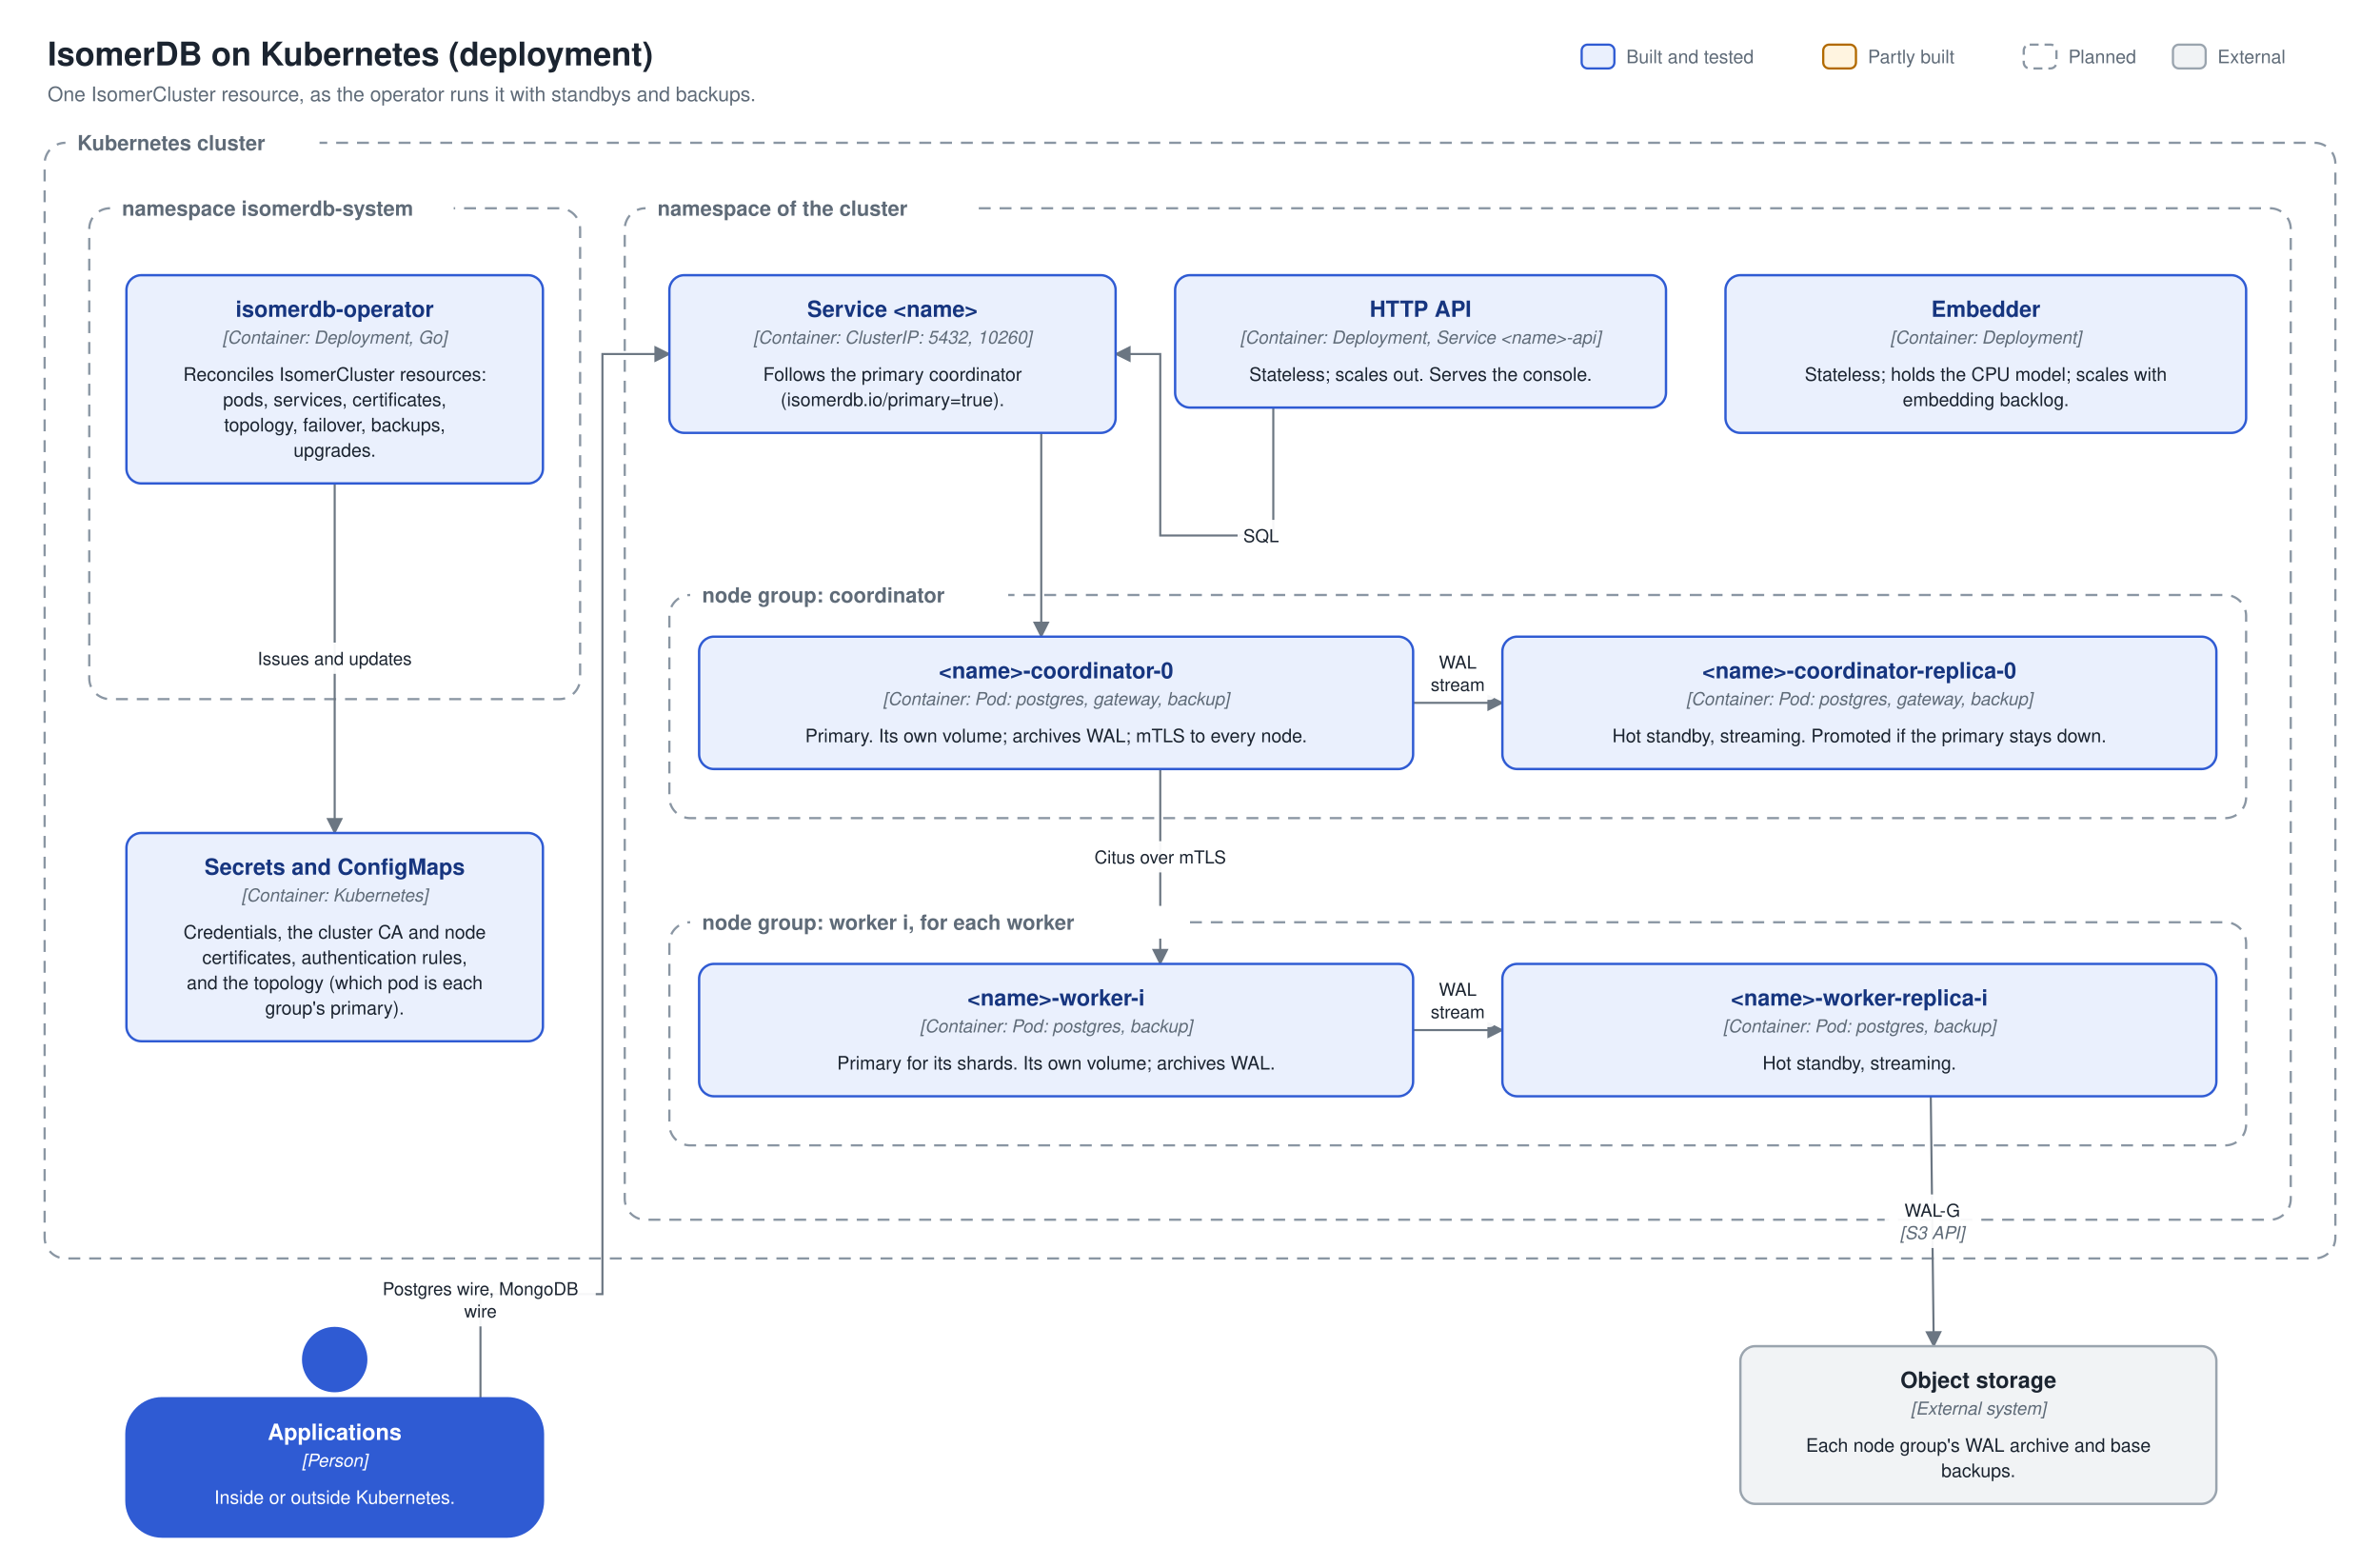
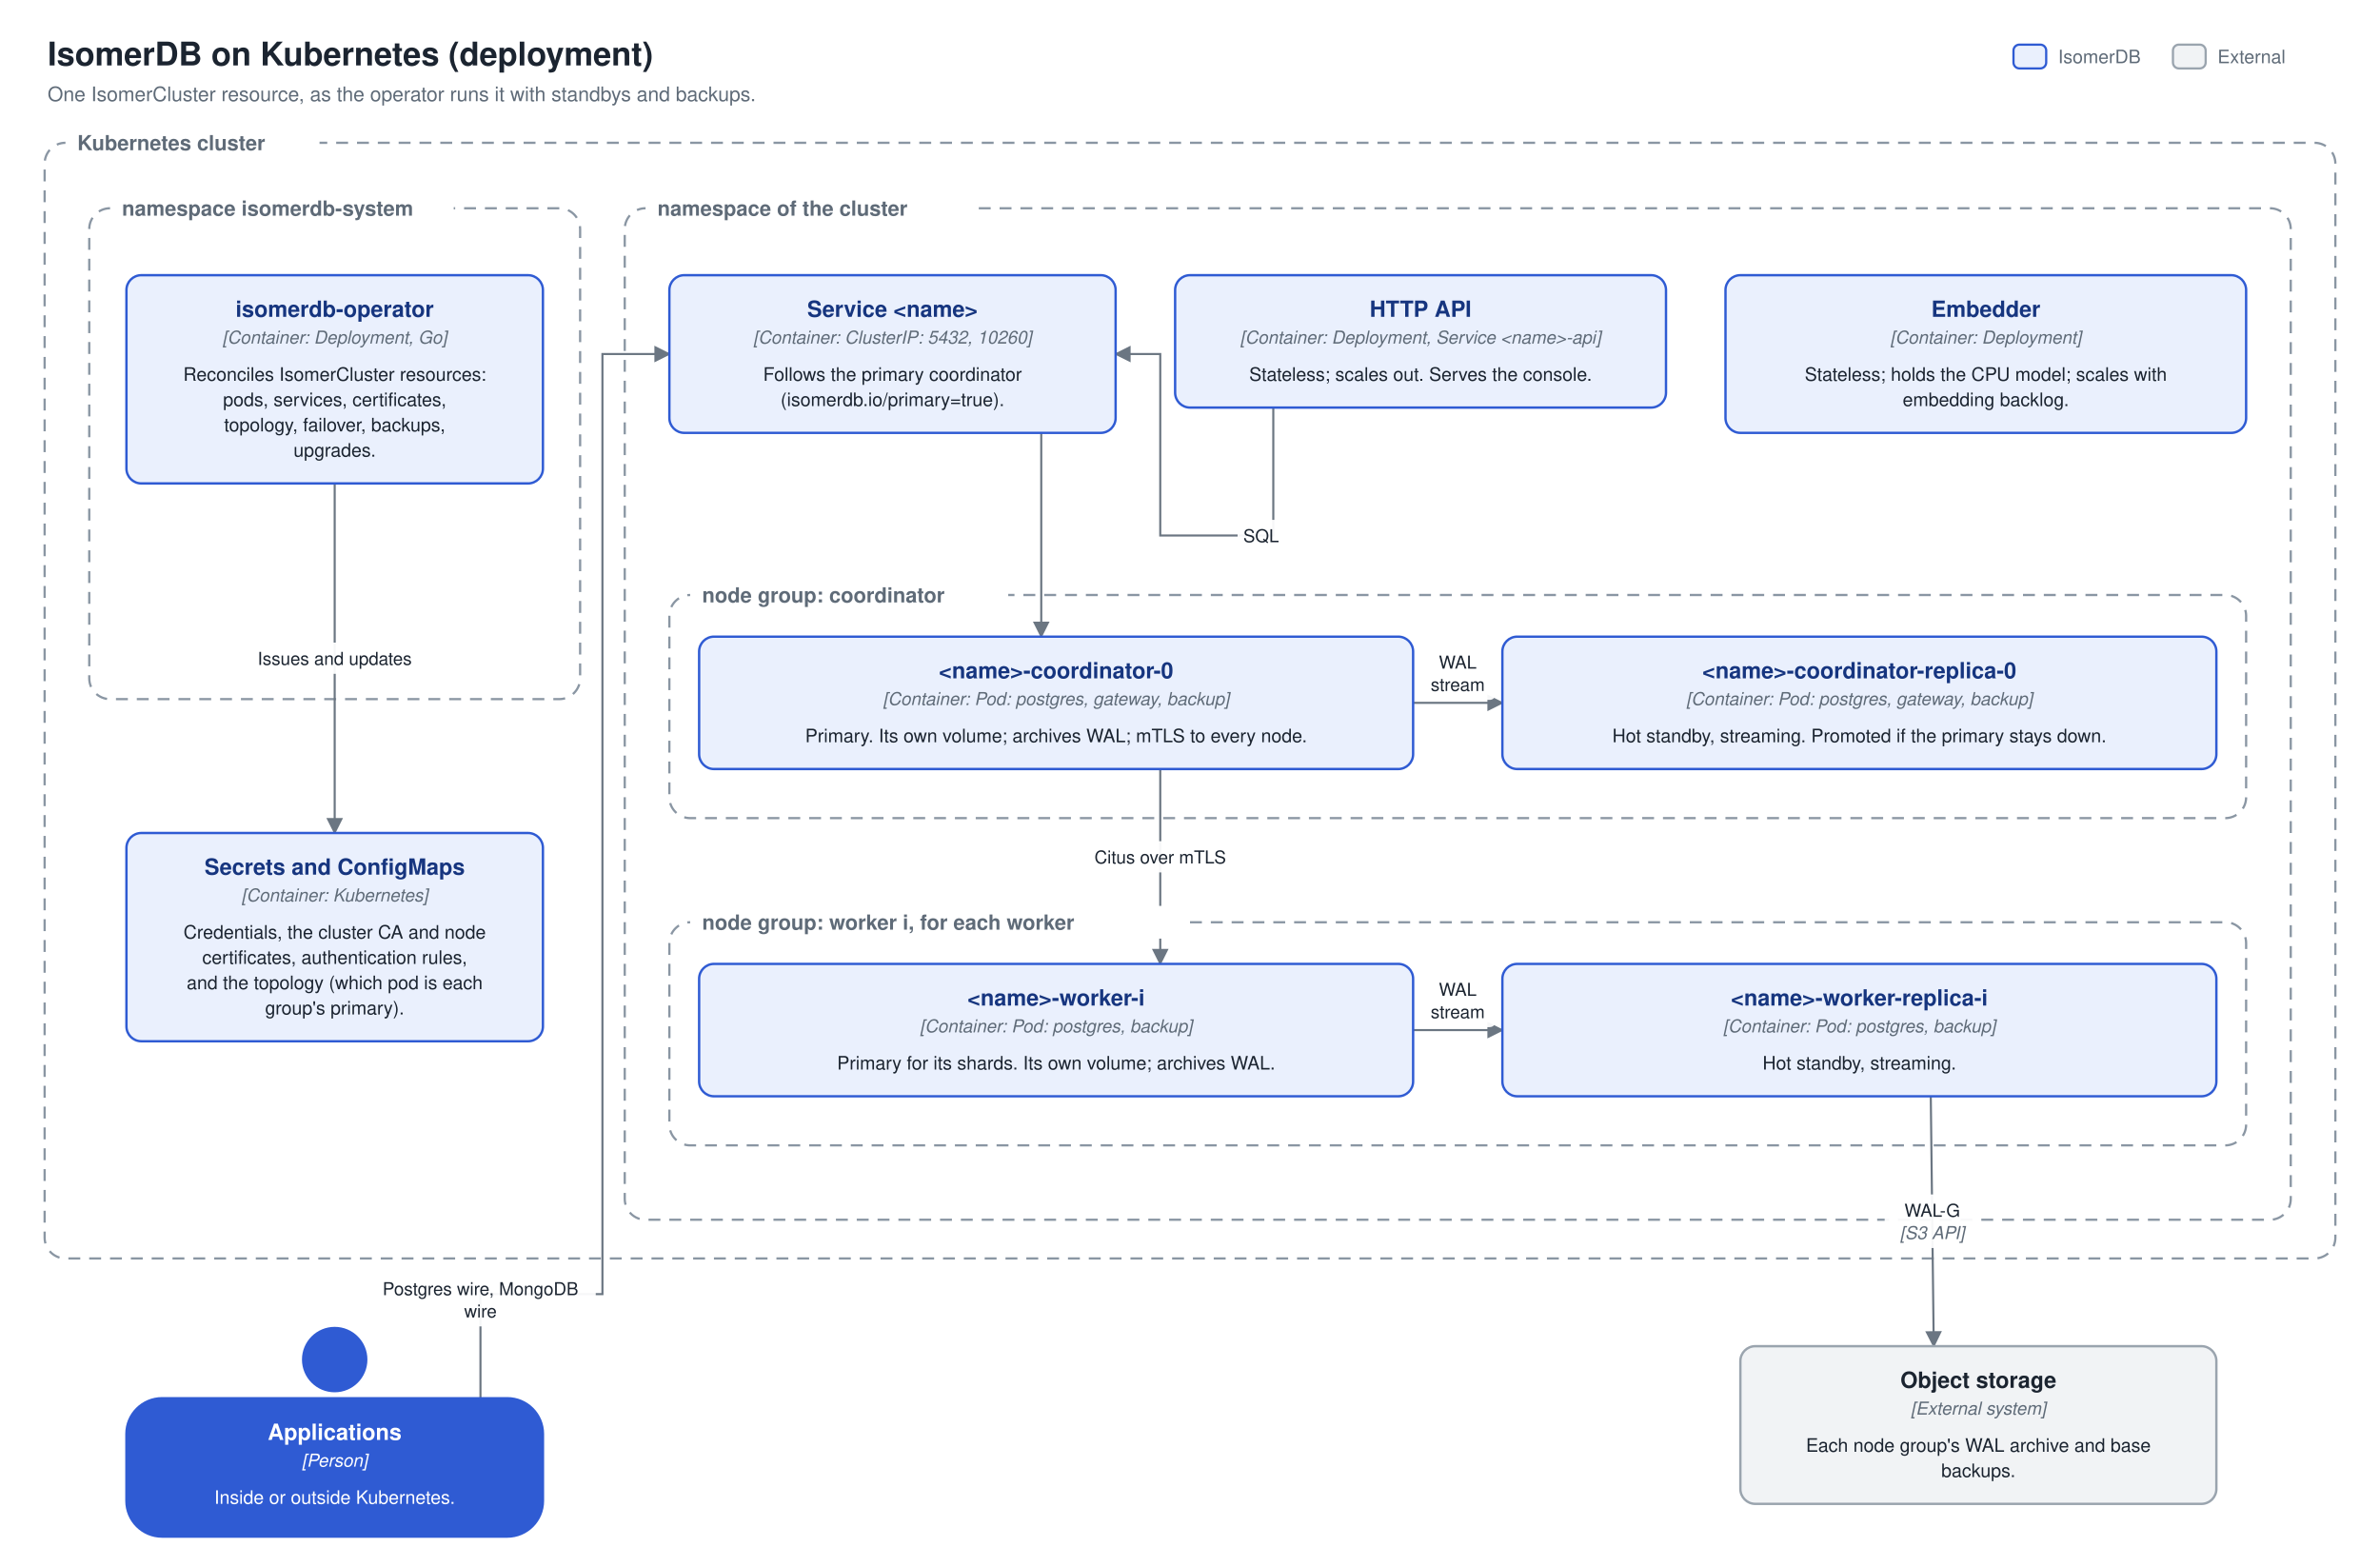
<svg xmlns="http://www.w3.org/2000/svg" width="1600" height="1040" viewBox="0 0 1600 1040" role="img" aria-label="IsomerDB on Kubernetes (deployment)">
  <defs>
    <marker id="arrow" viewBox="0 0 10 10" refX="9" refY="5" markerWidth="8" markerHeight="8" orient="auto-start-reverse">
      <path d="M0,0 L10,5 L0,10 z" fill="#6b7682" />
    </marker>
  </defs>
  <rect width="100%" height="100%" fill="#ffffff" />
  <text x="32" y="44" font-family="-apple-system, BlinkMacSystemFont, 'Segoe UI', Helvetica, Arial, sans-serif" font-size="22" font-weight="650" fill="#1b2430">IsomerDB on Kubernetes (deployment)</text>
  <text x="32" y="68" font-family="-apple-system, BlinkMacSystemFont, 'Segoe UI', Helvetica, Arial, sans-serif" font-size="13.5" fill="#5f6b78">One IsomerCluster resource, as the operator runs it with standbys and backups.</text>
  <rect x="30" y="96" width="1540" height="750" rx="14" fill="none" stroke="#8a96a3" stroke-width="1.5" stroke-dasharray="8 6" />
  <rect x="60" y="140" width="330" height="330" rx="14" fill="none" stroke="#8a96a3" stroke-width="1.5" stroke-dasharray="8 6" />
  <rect x="420" y="140" width="1120" height="680" rx="14" fill="none" stroke="#8a96a3" stroke-width="1.5" stroke-dasharray="8 6" />
  <rect x="450" y="400" width="1060" height="150" rx="14" fill="none" stroke="#8a96a3" stroke-width="1.5" stroke-dasharray="8 6" />
  <rect x="450" y="620" width="1060" height="150" rx="14" fill="none" stroke="#8a96a3" stroke-width="1.5" stroke-dasharray="8 6" />
  <path d="M323.0,940.0 L323.0,870.0 L405.0,870.0 L405.0,238.0 L450.0,238.0" fill="none" stroke="#6b7682" stroke-width="1.4" marker-end="url(#arrow)" />
  <path d="M700.0,291.0 L700.0,428.0" fill="none" stroke="#6b7682" stroke-width="1.4" marker-end="url(#arrow)" />
  <path d="M950.0,472.5 L1010.0,472.5" fill="none" stroke="#6b7682" stroke-width="1.4" marker-end="url(#arrow)" />
  <path d="M950.0,692.5 L1010.0,692.5" fill="none" stroke="#6b7682" stroke-width="1.4" marker-end="url(#arrow)" />
  <path d="M780.0,517.0 L780.0,648.0" fill="none" stroke="#6b7682" stroke-width="1.4" marker-end="url(#arrow)" />
  <path d="M856.0,274.0 L856.0,360.0 L780.0,360.0 L780.0,238.0 L750.0,238.0" fill="none" stroke="#6b7682" stroke-width="1.4" marker-end="url(#arrow)" />
  <path d="M225.0,325.0 L225.0,560.0" fill="none" stroke="#6b7682" stroke-width="1.4" marker-end="url(#arrow)" />
  <path d="M1298.0,737.0 L1300.0,905.0" fill="none" stroke="#6b7682" stroke-width="1.4" marker-end="url(#arrow)" />
  <rect x="44" y="85" width="170.8" height="22" fill="#ffffff" />
  <text x="52" y="101" font-family="-apple-system, BlinkMacSystemFont, 'Segoe UI', Helvetica, Arial, sans-serif" font-size="14" font-weight="650" fill="#5f6b78">Kubernetes cluster</text>
  <rect x="74" y="129" width="231.0" height="22" fill="#ffffff" />
  <text x="82" y="145" font-family="-apple-system, BlinkMacSystemFont, 'Segoe UI', Helvetica, Arial, sans-serif" font-size="14" font-weight="650" fill="#5f6b78">namespace isomerdb-system</text>
  <rect x="434" y="129" width="222.4" height="22" fill="#ffffff" />
  <text x="442" y="145" font-family="-apple-system, BlinkMacSystemFont, 'Segoe UI', Helvetica, Arial, sans-serif" font-size="14" font-weight="650" fill="#5f6b78">namespace of the cluster</text>
  <rect x="464" y="389" width="213.8" height="22" fill="#ffffff" />
  <text x="472" y="405" font-family="-apple-system, BlinkMacSystemFont, 'Segoe UI', Helvetica, Arial, sans-serif" font-size="14" font-weight="650" fill="#5f6b78">node group: coordinator</text>
  <rect x="464" y="609" width="334.2" height="22" fill="#ffffff" />
  <text x="472" y="625" font-family="-apple-system, BlinkMacSystemFont, 'Segoe UI', Helvetica, Arial, sans-serif" font-size="14" font-weight="650" fill="#5f6b78">node group: worker i, for each worker</text>
  <rect x="85" y="185" width="280" height="140" rx="10" fill="#eaf0fd" stroke="#2f5bd3" stroke-width="1.6" />
  <text x="225.0" y="213" text-anchor="middle" font-family="-apple-system, BlinkMacSystemFont, 'Segoe UI', Helvetica, Arial, sans-serif" font-size="15" font-weight="650" fill="#16357f">isomerdb-operator</text>
  <text x="225.0" y="231" text-anchor="middle" font-family="-apple-system, BlinkMacSystemFont, 'Segoe UI', Helvetica, Arial, sans-serif" font-size="12" font-style="italic" fill="#5f6b78">[Container: Deployment, Go]</text>
  <text x="225.0" y="256" text-anchor="middle" font-family="-apple-system, BlinkMacSystemFont, 'Segoe UI', Helvetica, Arial, sans-serif" font-size="12.5" fill="#1b2430">Reconciles IsomerCluster resources:</text>
  <text x="225.0" y="273" text-anchor="middle" font-family="-apple-system, BlinkMacSystemFont, 'Segoe UI', Helvetica, Arial, sans-serif" font-size="12.5" fill="#1b2430">pods, services, certificates,</text>
  <text x="225.0" y="290" text-anchor="middle" font-family="-apple-system, BlinkMacSystemFont, 'Segoe UI', Helvetica, Arial, sans-serif" font-size="12.5" fill="#1b2430">topology, failover, backups,</text>
  <text x="225.0" y="307" text-anchor="middle" font-family="-apple-system, BlinkMacSystemFont, 'Segoe UI', Helvetica, Arial, sans-serif" font-size="12.5" fill="#1b2430">upgrades.</text>
  <rect x="450" y="185" width="300" height="106" rx="10" fill="#eaf0fd" stroke="#2f5bd3" stroke-width="1.6" />
  <text x="600.0" y="213" text-anchor="middle" font-family="-apple-system, BlinkMacSystemFont, 'Segoe UI', Helvetica, Arial, sans-serif" font-size="15" font-weight="650" fill="#16357f">Service &lt;name&gt;</text>
  <text x="600.0" y="231" text-anchor="middle" font-family="-apple-system, BlinkMacSystemFont, 'Segoe UI', Helvetica, Arial, sans-serif" font-size="12" font-style="italic" fill="#5f6b78">[Container: ClusterIP: 5432, 10260]</text>
  <text x="600.0" y="256" text-anchor="middle" font-family="-apple-system, BlinkMacSystemFont, 'Segoe UI', Helvetica, Arial, sans-serif" font-size="12.5" fill="#1b2430">Follows the primary coordinator</text>
  <text x="600.0" y="273" text-anchor="middle" font-family="-apple-system, BlinkMacSystemFont, 'Segoe UI', Helvetica, Arial, sans-serif" font-size="12.5" fill="#1b2430">(isomerdb.io/primary=true).</text>
  <rect x="790" y="185" width="330" height="89" rx="10" fill="#eaf0fd" stroke="#2f5bd3" stroke-width="1.6" />
  <text x="955.0" y="213" text-anchor="middle" font-family="-apple-system, BlinkMacSystemFont, 'Segoe UI', Helvetica, Arial, sans-serif" font-size="15" font-weight="650" fill="#16357f">HTTP API</text>
  <text x="955.0" y="231" text-anchor="middle" font-family="-apple-system, BlinkMacSystemFont, 'Segoe UI', Helvetica, Arial, sans-serif" font-size="12" font-style="italic" fill="#5f6b78">[Container: Deployment, Service &lt;name&gt;-api]</text>
  <text x="955.0" y="256" text-anchor="middle" font-family="-apple-system, BlinkMacSystemFont, 'Segoe UI', Helvetica, Arial, sans-serif" font-size="12.5" fill="#1b2430">Stateless; scales out. Serves the console.</text>
  <rect x="1160" y="185" width="350" height="106" rx="10" fill="#eaf0fd" stroke="#2f5bd3" stroke-width="1.6" />
  <text x="1335.0" y="213" text-anchor="middle" font-family="-apple-system, BlinkMacSystemFont, 'Segoe UI', Helvetica, Arial, sans-serif" font-size="15" font-weight="650" fill="#16357f">Embedder</text>
  <text x="1335.0" y="231" text-anchor="middle" font-family="-apple-system, BlinkMacSystemFont, 'Segoe UI', Helvetica, Arial, sans-serif" font-size="12" font-style="italic" fill="#5f6b78">[Container: Deployment]</text>
  <text x="1335.0" y="256" text-anchor="middle" font-family="-apple-system, BlinkMacSystemFont, 'Segoe UI', Helvetica, Arial, sans-serif" font-size="12.5" fill="#1b2430">Stateless; holds the CPU model; scales with</text>
  <text x="1335.0" y="273" text-anchor="middle" font-family="-apple-system, BlinkMacSystemFont, 'Segoe UI', Helvetica, Arial, sans-serif" font-size="12.5" fill="#1b2430">embedding backlog.</text>
  <rect x="470" y="428" width="480" height="89" rx="10" fill="#eaf0fd" stroke="#2f5bd3" stroke-width="1.6" />
  <text x="710.0" y="456" text-anchor="middle" font-family="-apple-system, BlinkMacSystemFont, 'Segoe UI', Helvetica, Arial, sans-serif" font-size="15" font-weight="650" fill="#16357f">&lt;name&gt;-coordinator-0</text>
  <text x="710.0" y="474" text-anchor="middle" font-family="-apple-system, BlinkMacSystemFont, 'Segoe UI', Helvetica, Arial, sans-serif" font-size="12" font-style="italic" fill="#5f6b78">[Container: Pod: postgres, gateway, backup]</text>
  <text x="710.0" y="499" text-anchor="middle" font-family="-apple-system, BlinkMacSystemFont, 'Segoe UI', Helvetica, Arial, sans-serif" font-size="12.5" fill="#1b2430">Primary. Its own volume; archives WAL; mTLS to every node.</text>
  <rect x="1010" y="428" width="480" height="89" rx="10" fill="#eaf0fd" stroke="#2f5bd3" stroke-width="1.6" />
  <text x="1250.0" y="456" text-anchor="middle" font-family="-apple-system, BlinkMacSystemFont, 'Segoe UI', Helvetica, Arial, sans-serif" font-size="15" font-weight="650" fill="#16357f">&lt;name&gt;-coordinator-replica-0</text>
  <text x="1250.0" y="474" text-anchor="middle" font-family="-apple-system, BlinkMacSystemFont, 'Segoe UI', Helvetica, Arial, sans-serif" font-size="12" font-style="italic" fill="#5f6b78">[Container: Pod: postgres, gateway, backup]</text>
  <text x="1250.0" y="499" text-anchor="middle" font-family="-apple-system, BlinkMacSystemFont, 'Segoe UI', Helvetica, Arial, sans-serif" font-size="12.5" fill="#1b2430">Hot standby, streaming. Promoted if the primary stays down.</text>
  <rect x="470" y="648" width="480" height="89" rx="10" fill="#eaf0fd" stroke="#2f5bd3" stroke-width="1.6" />
  <text x="710.0" y="676" text-anchor="middle" font-family="-apple-system, BlinkMacSystemFont, 'Segoe UI', Helvetica, Arial, sans-serif" font-size="15" font-weight="650" fill="#16357f">&lt;name&gt;-worker-i</text>
  <text x="710.0" y="694" text-anchor="middle" font-family="-apple-system, BlinkMacSystemFont, 'Segoe UI', Helvetica, Arial, sans-serif" font-size="12" font-style="italic" fill="#5f6b78">[Container: Pod: postgres, backup]</text>
  <text x="710.0" y="719" text-anchor="middle" font-family="-apple-system, BlinkMacSystemFont, 'Segoe UI', Helvetica, Arial, sans-serif" font-size="12.5" fill="#1b2430">Primary for its shards. Its own volume; archives WAL.</text>
  <rect x="1010" y="648" width="480" height="89" rx="10" fill="#eaf0fd" stroke="#2f5bd3" stroke-width="1.6" />
  <text x="1250.0" y="676" text-anchor="middle" font-family="-apple-system, BlinkMacSystemFont, 'Segoe UI', Helvetica, Arial, sans-serif" font-size="15" font-weight="650" fill="#16357f">&lt;name&gt;-worker-replica-i</text>
  <text x="1250.0" y="694" text-anchor="middle" font-family="-apple-system, BlinkMacSystemFont, 'Segoe UI', Helvetica, Arial, sans-serif" font-size="12" font-style="italic" fill="#5f6b78">[Container: Pod: postgres, backup]</text>
  <text x="1250.0" y="719" text-anchor="middle" font-family="-apple-system, BlinkMacSystemFont, 'Segoe UI', Helvetica, Arial, sans-serif" font-size="12.5" fill="#1b2430">Hot standby, streaming.</text>
  <rect x="85" y="560" width="280" height="140" rx="10" fill="#eaf0fd" stroke="#2f5bd3" stroke-width="1.6" />
  <text x="225.0" y="588" text-anchor="middle" font-family="-apple-system, BlinkMacSystemFont, 'Segoe UI', Helvetica, Arial, sans-serif" font-size="15" font-weight="650" fill="#16357f">Secrets and ConfigMaps</text>
  <text x="225.0" y="606" text-anchor="middle" font-family="-apple-system, BlinkMacSystemFont, 'Segoe UI', Helvetica, Arial, sans-serif" font-size="12" font-style="italic" fill="#5f6b78">[Container: Kubernetes]</text>
  <text x="225.0" y="631" text-anchor="middle" font-family="-apple-system, BlinkMacSystemFont, 'Segoe UI', Helvetica, Arial, sans-serif" font-size="12.5" fill="#1b2430">Credentials, the cluster CA and node</text>
  <text x="225.0" y="648" text-anchor="middle" font-family="-apple-system, BlinkMacSystemFont, 'Segoe UI', Helvetica, Arial, sans-serif" font-size="12.5" fill="#1b2430">certificates, authentication rules,</text>
  <text x="225.0" y="665" text-anchor="middle" font-family="-apple-system, BlinkMacSystemFont, 'Segoe UI', Helvetica, Arial, sans-serif" font-size="12.5" fill="#1b2430">and the topology (which pod is each</text>
  <text x="225.0" y="682" text-anchor="middle" font-family="-apple-system, BlinkMacSystemFont, 'Segoe UI', Helvetica, Arial, sans-serif" font-size="12.5" fill="#1b2430">group's primary).</text>
  <circle cx="225.0" cy="914" r="22" fill="#2f5bd3" />
  <rect x="85" y="940" width="280" height="93" rx="24" fill="#2f5bd3" stroke="#2f5bd3" stroke-width="1.6" />
  <text x="225.0" y="968" text-anchor="middle" font-family="-apple-system, BlinkMacSystemFont, 'Segoe UI', Helvetica, Arial, sans-serif" font-size="15" font-weight="650" fill="#ffffff">Applications</text>
  <text x="225.0" y="986" text-anchor="middle" font-family="-apple-system, BlinkMacSystemFont, 'Segoe UI', Helvetica, Arial, sans-serif" font-size="12" font-style="italic" fill="#ffffff">[Person]</text>
  <text x="225.0" y="1011" text-anchor="middle" font-family="-apple-system, BlinkMacSystemFont, 'Segoe UI', Helvetica, Arial, sans-serif" font-size="12.5" fill="#ffffff">Inside or outside Kubernetes.</text>
  <rect x="1170" y="905" width="320" height="106" rx="10" fill="#f1f3f5" stroke="#9aa4ae" stroke-width="1.6" />
  <text x="1330.0" y="933" text-anchor="middle" font-family="-apple-system, BlinkMacSystemFont, 'Segoe UI', Helvetica, Arial, sans-serif" font-size="15" font-weight="650" fill="#1b2430">Object storage</text>
  <text x="1330.0" y="951" text-anchor="middle" font-family="-apple-system, BlinkMacSystemFont, 'Segoe UI', Helvetica, Arial, sans-serif" font-size="12" font-style="italic" fill="#5f6b78">[External system]</text>
  <text x="1330.0" y="976" text-anchor="middle" font-family="-apple-system, BlinkMacSystemFont, 'Segoe UI', Helvetica, Arial, sans-serif" font-size="12.5" fill="#1b2430">Each node group's WAL archive and base</text>
  <text x="1330.0" y="993" text-anchor="middle" font-family="-apple-system, BlinkMacSystemFont, 'Segoe UI', Helvetica, Arial, sans-serif" font-size="12.5" fill="#1b2430">backups.</text>
  <rect x="245.5" y="855.7" width="155.0" height="36" rx="4" fill="#ffffff" opacity="0.94" />
  <text x="323.0" y="870.7" text-anchor="middle" font-family="-apple-system, BlinkMacSystemFont, 'Segoe UI', Helvetica, Arial, sans-serif" font-size="12" fill="#1b2430">Postgres wire, MongoDB</text>
  <text x="323.0" y="885.7" text-anchor="middle" font-family="-apple-system, BlinkMacSystemFont, 'Segoe UI', Helvetica, Arial, sans-serif" font-size="12" fill="#1b2430">wire</text>
  <rect x="954.5" y="434.5" width="51.0" height="36" rx="4" fill="#ffffff" opacity="0.94" />
  <text x="980.0" y="449.5" text-anchor="middle" font-family="-apple-system, BlinkMacSystemFont, 'Segoe UI', Helvetica, Arial, sans-serif" font-size="12" fill="#1b2430">WAL</text>
  <text x="980.0" y="464.5" text-anchor="middle" font-family="-apple-system, BlinkMacSystemFont, 'Segoe UI', Helvetica, Arial, sans-serif" font-size="12" fill="#1b2430">stream</text>
  <rect x="954.5" y="654.5" width="51.0" height="36" rx="4" fill="#ffffff" opacity="0.94" />
  <text x="980.0" y="669.5" text-anchor="middle" font-family="-apple-system, BlinkMacSystemFont, 'Segoe UI', Helvetica, Arial, sans-serif" font-size="12" fill="#1b2430">WAL</text>
  <text x="980.0" y="684.5" text-anchor="middle" font-family="-apple-system, BlinkMacSystemFont, 'Segoe UI', Helvetica, Arial, sans-serif" font-size="12" fill="#1b2430">stream</text>
  <rect x="725.2" y="565.5" width="109.5" height="21" rx="4" fill="#ffffff" opacity="0.94" />
  <text x="780.0" y="580.5" text-anchor="middle" font-family="-apple-system, BlinkMacSystemFont, 'Segoe UI', Helvetica, Arial, sans-serif" font-size="12" fill="#1b2430">Citus over mTLS</text>
  <rect x="832.0" y="349.5" width="31.5" height="21" rx="4" fill="#ffffff" opacity="0.94" />
  <text x="847.8" y="364.5" text-anchor="middle" font-family="-apple-system, BlinkMacSystemFont, 'Segoe UI', Helvetica, Arial, sans-serif" font-size="12" fill="#1b2430">SQL</text>
  <rect x="160.5" y="432.0" width="129.0" height="21" rx="4" fill="#ffffff" opacity="0.94" />
  <text x="225.0" y="447.0" text-anchor="middle" font-family="-apple-system, BlinkMacSystemFont, 'Segoe UI', Helvetica, Arial, sans-serif" font-size="12" fill="#1b2430">Issues and updates</text>
  <rect x="1267.0" y="803.0" width="64.0" height="36" rx="4" fill="#ffffff" opacity="0.94" />
  <text x="1299.0" y="818.0" text-anchor="middle" font-family="-apple-system, BlinkMacSystemFont, 'Segoe UI', Helvetica, Arial, sans-serif" font-size="12" fill="#1b2430">WAL-G</text>
  <text x="1299.0" y="833.0" text-anchor="middle" font-family="-apple-system, BlinkMacSystemFont, 'Segoe UI', Helvetica, Arial, sans-serif" font-size="12" fill="#5f6b78" font-style="italic">[S3 API]</text>
-   <rect x="1063.3" y="30" width="22" height="16" rx="4" fill="#eaf0fd" stroke="#2f5bd3" stroke-width="1.5" />
-   <text x="1093.3" y="42.5" font-family="-apple-system, BlinkMacSystemFont, 'Segoe UI', Helvetica, Arial, sans-serif" font-size="12.5" fill="#5f6b78">Built and tested</text>
-   <rect x="1225.7" y="30" width="22" height="16" rx="4" fill="#fff4e0" stroke="#b26a00" stroke-width="1.5" />
-   <text x="1255.7" y="42.5" font-family="-apple-system, BlinkMacSystemFont, 'Segoe UI', Helvetica, Arial, sans-serif" font-size="12.5" fill="#5f6b78">Partly built</text>
-   <rect x="1360.5" y="30" width="22" height="16" rx="4" fill="#ffffff" stroke="#8a96a3" stroke-width="1.5" stroke-dasharray="6 4" />
-   <text x="1390.5" y="42.5" font-family="-apple-system, BlinkMacSystemFont, 'Segoe UI', Helvetica, Arial, sans-serif" font-size="12.5" fill="#5f6b78">Planned</text>
+   <rect x="1353.6" y="30" width="22" height="16" rx="4" fill="#eaf0fd" stroke="#2f5bd3" stroke-width="1.5" />
+   <text x="1383.6" y="42.5" font-family="-apple-system, BlinkMacSystemFont, 'Segoe UI', Helvetica, Arial, sans-serif" font-size="12.5" fill="#5f6b78">IsomerDB</text>
  <rect x="1460.8" y="30" width="22" height="16" rx="4" fill="#f1f3f5" stroke="#9aa4ae" stroke-width="1.5" />
  <text x="1490.8" y="42.5" font-family="-apple-system, BlinkMacSystemFont, 'Segoe UI', Helvetica, Arial, sans-serif" font-size="12.5" fill="#5f6b78">External</text>
</svg>
